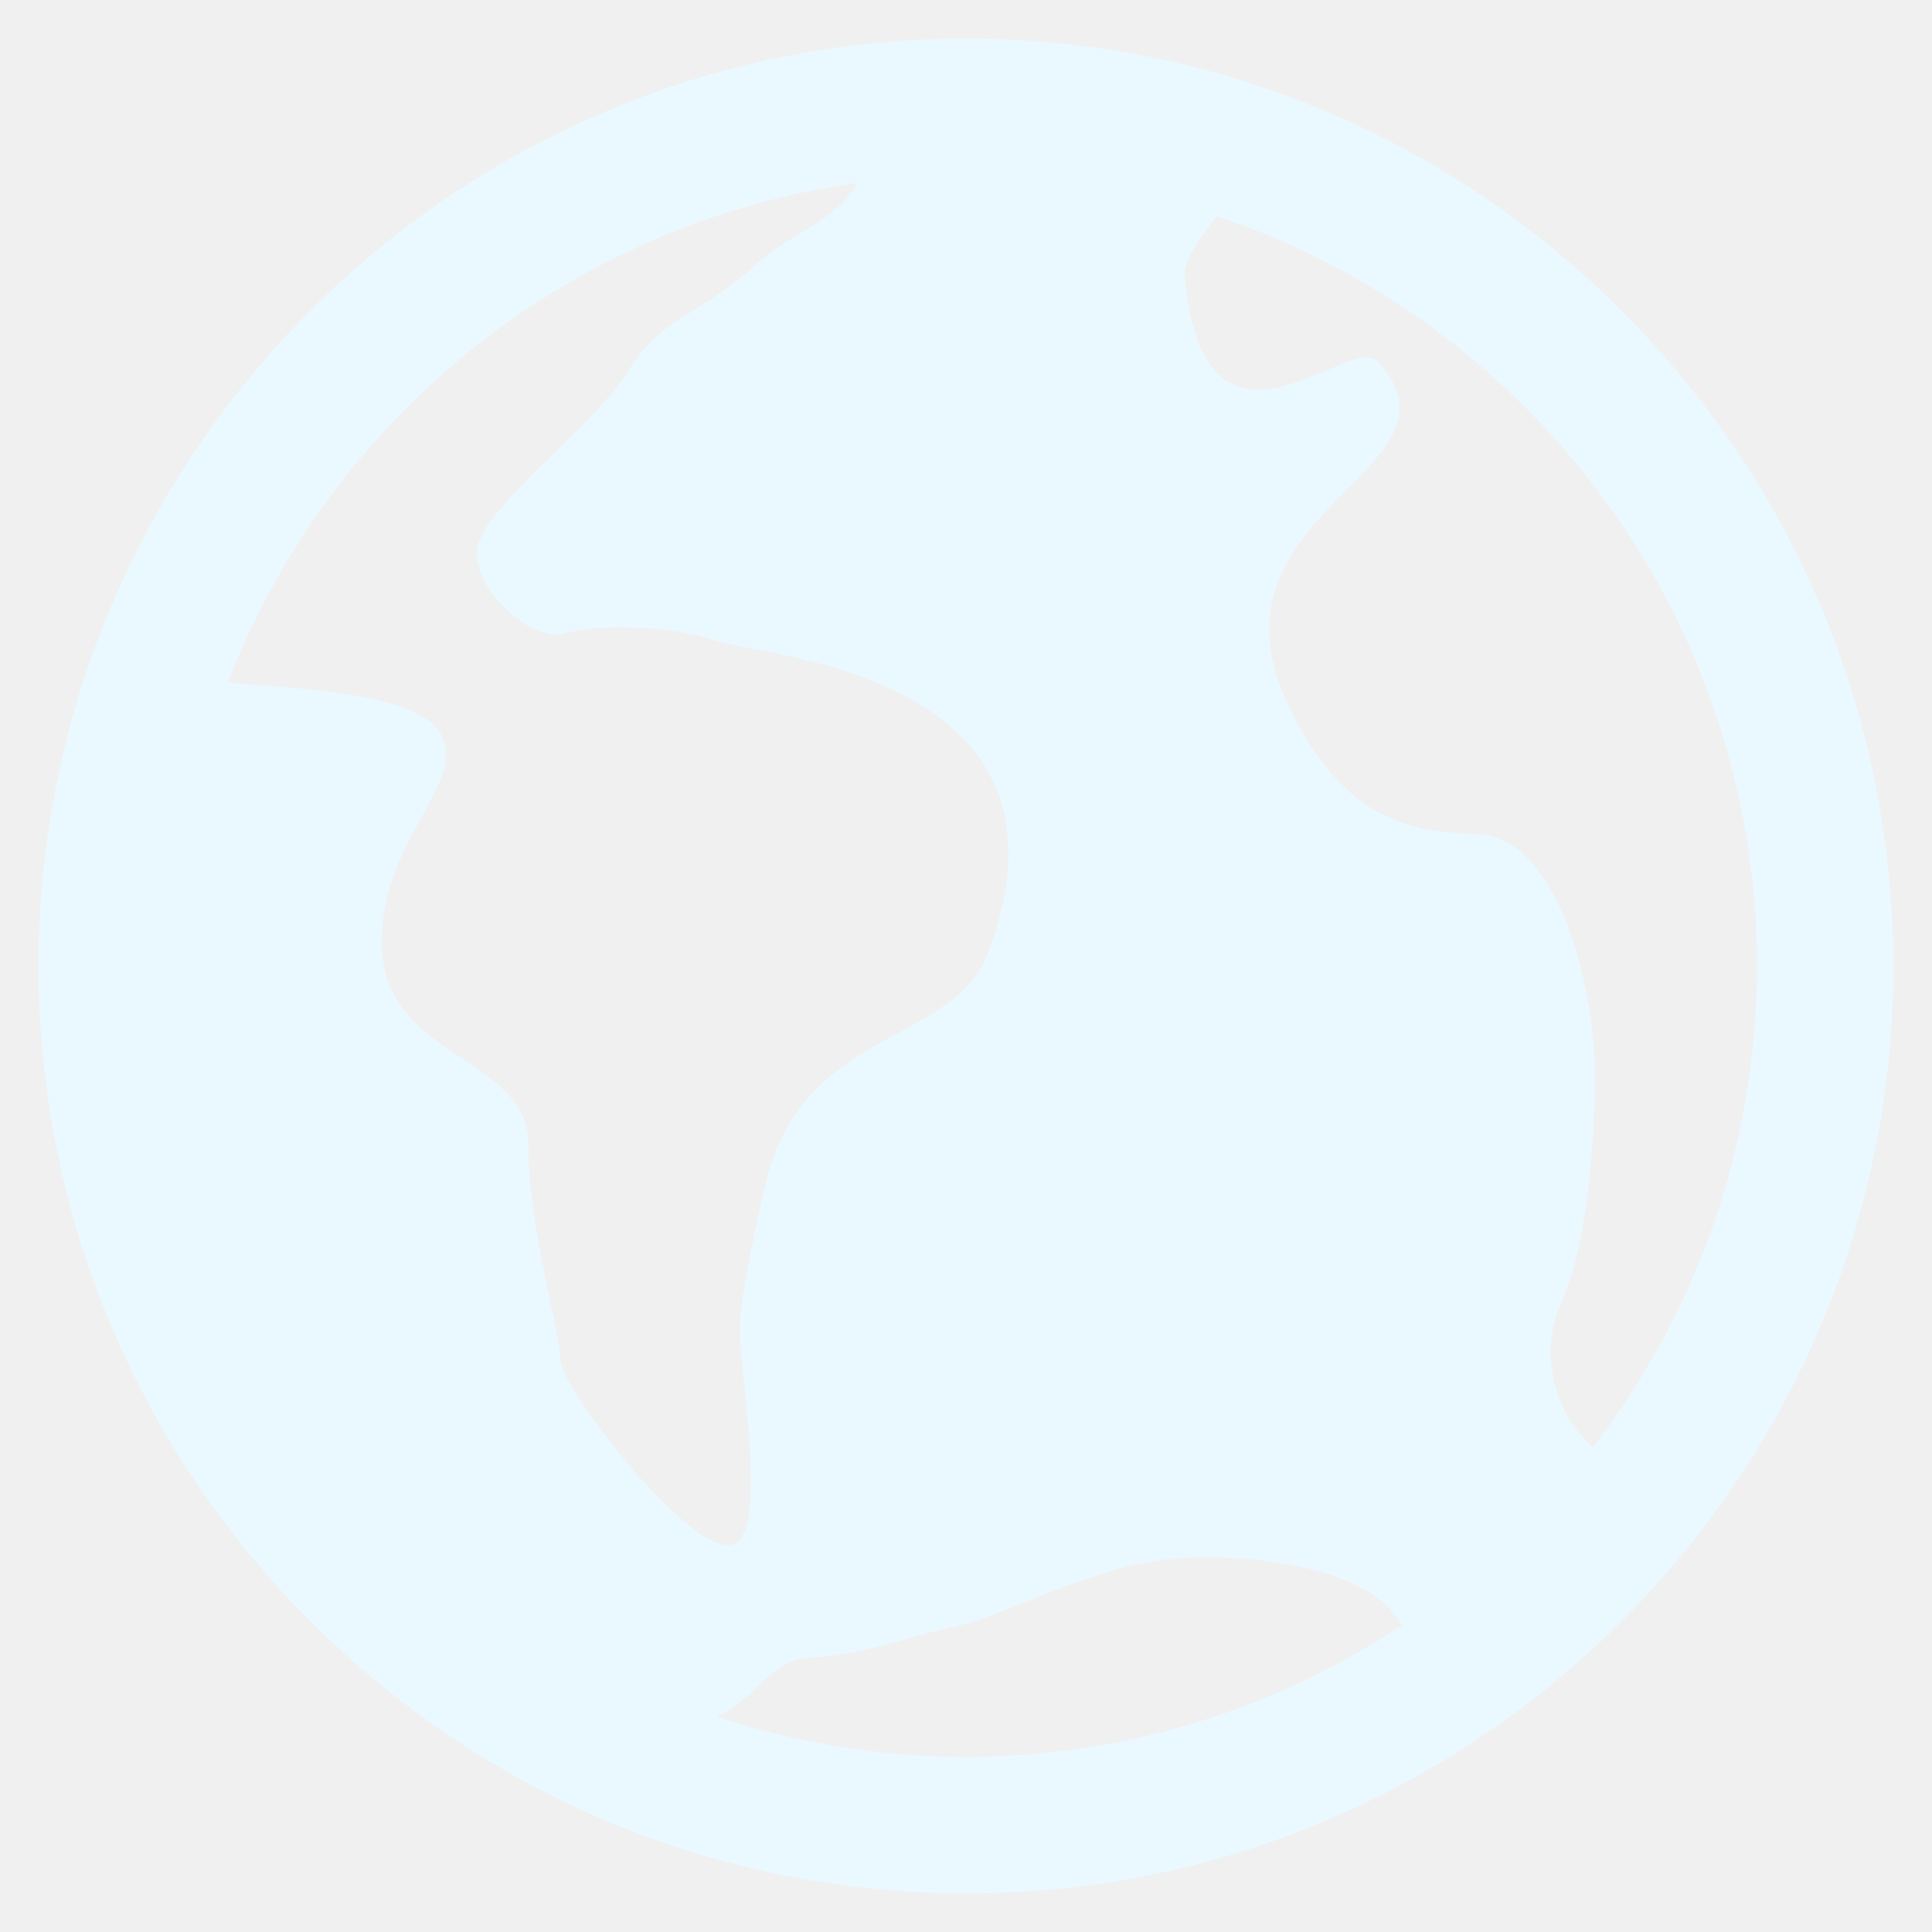
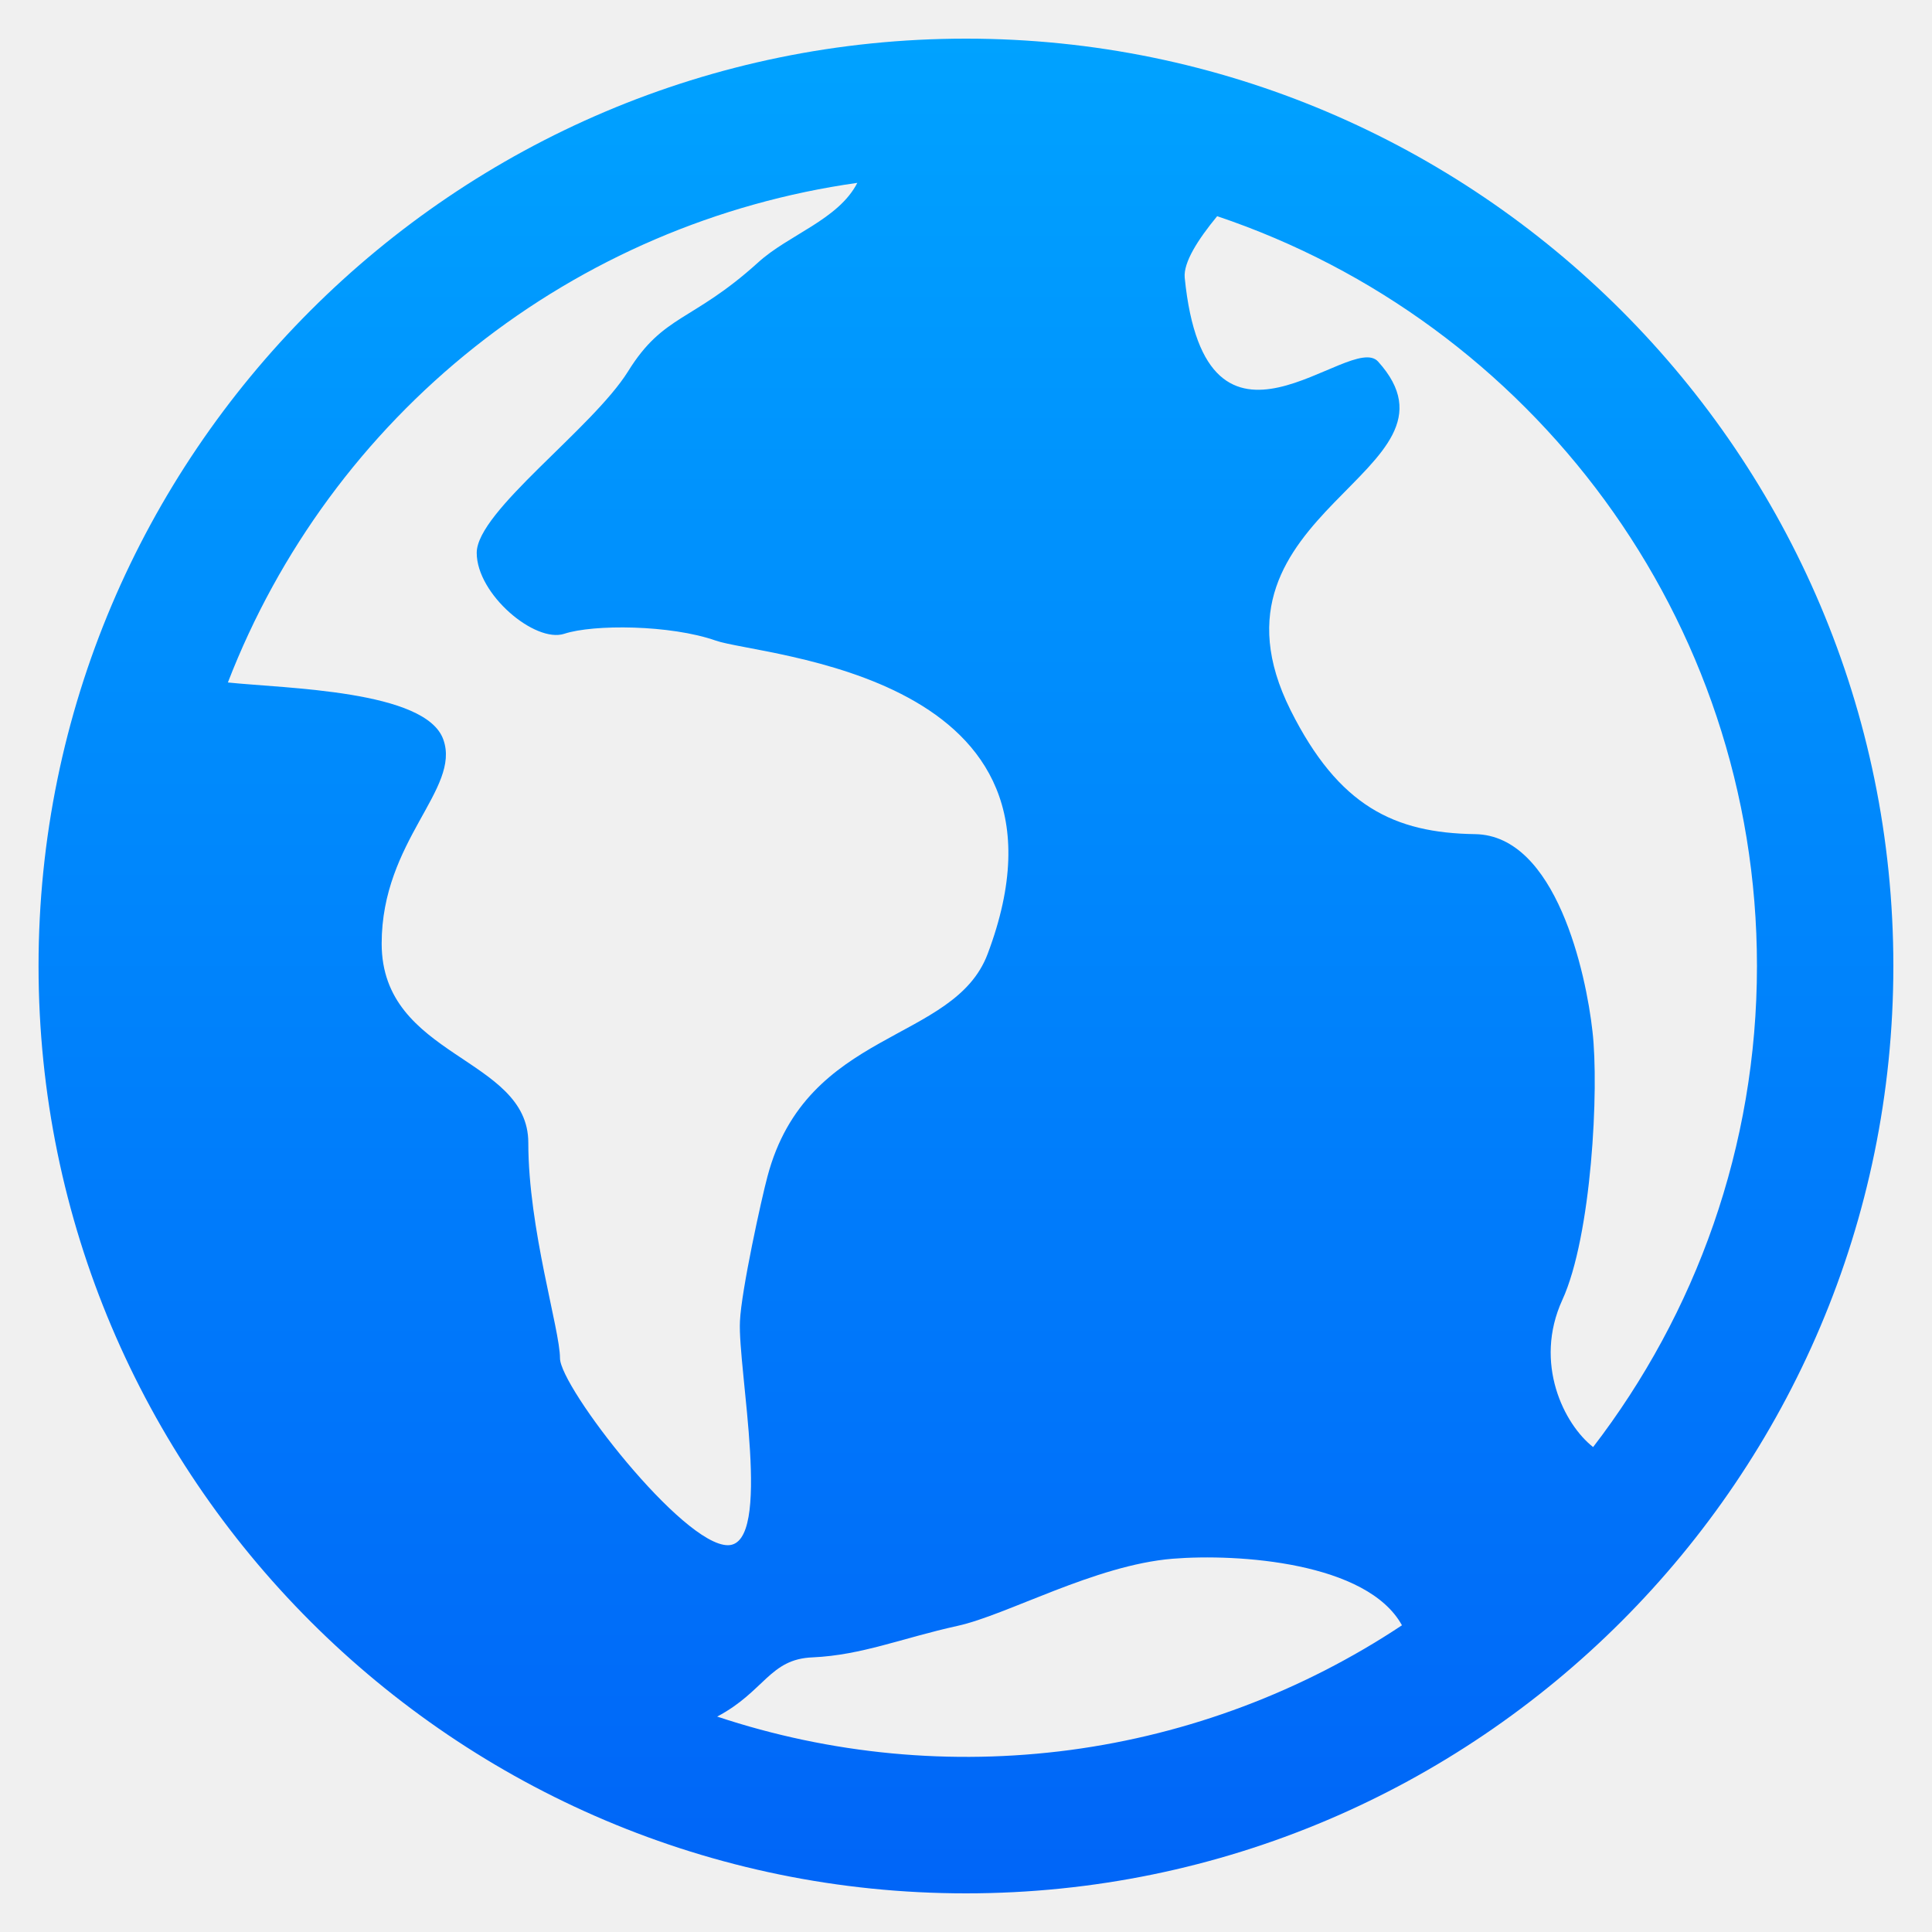
- <svg xmlns="http://www.w3.org/2000/svg" preserveAspectRatio="none" overflow="visible" style="display: block;" width="20" height="20" viewBox="0 0 20 20" fill="none">
+ <svg xmlns="http://www.w3.org/2000/svg" preserveAspectRatio="none" overflow="visible" style="display: block;" width="40" height="40" viewBox="0 0 20 20" fill="none">
  <g id="entypo:globe" clip-path="url(#clip0_0_832)">
-     <path id="Vector" d="M10 0.4C4.705 0.4 0.399 4.707 0.399 10C0.399 15.293 4.705 19.6 10 19.6C15.293 19.6 19.6 15.293 19.6 10C19.6 4.707 15.293 0.4 10 0.4ZM18.188 10C18.188 11.873 17.552 13.6 16.492 14.98C16.192 14.746 15.873 14.113 16.173 13.457C16.476 12.797 16.555 11.269 16.485 10.674C16.419 10.08 16.11 8.649 15.271 8.635C14.433 8.623 13.858 8.346 13.36 7.352C12.327 5.284 15.299 4.887 14.266 3.743C13.977 3.421 12.483 5.065 12.264 2.874C12.25 2.717 12.399 2.482 12.6 2.238C15.844 3.328 18.188 6.395 18.188 10ZM8.875 1.893C8.679 2.275 8.162 2.43 7.848 2.717C7.164 3.336 6.87 3.25 6.502 3.844C6.131 4.438 4.935 5.293 4.935 5.723C4.935 6.153 5.539 6.659 5.841 6.561C6.143 6.461 6.94 6.467 7.408 6.631C7.877 6.797 11.322 6.963 10.224 9.875C9.876 10.801 8.351 10.645 7.945 12.178C7.884 12.403 7.673 13.364 7.66 13.678C7.635 14.164 8.004 15.996 7.535 15.996C7.064 15.996 5.797 14.357 5.797 14.06C5.797 13.763 5.469 12.722 5.469 11.83C5.469 10.938 3.951 10.953 3.951 9.768C3.951 8.7 4.774 8.168 4.589 7.655C4.408 7.145 2.962 7.128 2.359 7.065C2.886 5.701 3.768 4.502 4.913 3.593C6.059 2.683 7.427 2.097 8.875 1.893ZM7.424 17.77C7.916 17.51 7.966 17.174 8.412 17.157C8.922 17.134 9.337 16.958 9.912 16.831C10.422 16.72 11.335 16.202 12.138 16.136C12.816 16.081 14.153 16.171 14.513 16.825C13.481 17.51 12.306 17.952 11.078 18.116C9.849 18.279 8.6 18.161 7.424 17.77Z" fill="#EAF9FF" />
+     <path id="Vector" d="M10 0.4C4.705 0.4 0.399 4.707 0.399 10C0.399 15.293 4.705 19.6 10 19.6C15.293 19.6 19.6 15.293 19.6 10C19.6 4.707 15.293 0.4 10 0.4ZM18.188 10C18.188 11.873 17.552 13.6 16.492 14.98C16.192 14.746 15.873 14.113 16.173 13.457C16.476 12.797 16.555 11.269 16.485 10.674C16.419 10.08 16.11 8.649 15.271 8.635C14.433 8.623 13.858 8.346 13.36 7.352C12.327 5.284 15.299 4.887 14.266 3.743C13.977 3.421 12.483 5.065 12.264 2.874C12.25 2.717 12.399 2.482 12.6 2.238C15.844 3.328 18.188 6.395 18.188 10ZM8.875 1.893C8.679 2.275 8.162 2.43 7.848 2.717C7.164 3.336 6.87 3.25 6.502 3.844C6.131 4.438 4.935 5.293 4.935 5.723C4.935 6.153 5.539 6.659 5.841 6.561C6.143 6.461 6.94 6.467 7.408 6.631C7.877 6.797 11.322 6.963 10.224 9.875C9.876 10.801 8.351 10.645 7.945 12.178C7.884 12.403 7.673 13.364 7.66 13.678C7.635 14.164 8.004 15.996 7.535 15.996C7.064 15.996 5.797 14.357 5.797 14.06C5.797 13.763 5.469 12.722 5.469 11.83C5.469 10.938 3.951 10.953 3.951 9.768C3.951 8.7 4.774 8.168 4.589 7.655C4.408 7.145 2.962 7.128 2.359 7.065C2.886 5.701 3.768 4.502 4.913 3.593C6.059 2.683 7.427 2.097 8.875 1.893ZM7.424 17.77C7.916 17.51 7.966 17.174 8.412 17.157C8.922 17.134 9.337 16.958 9.912 16.831C10.422 16.72 11.335 16.202 12.138 16.136C12.816 16.081 14.153 16.171 14.513 16.825C13.481 17.51 12.306 17.952 11.078 18.116C9.849 18.279 8.6 18.161 7.424 17.77Z" fill="url(#paint0_linear_globe)" />
  </g>
  <defs>
+     <linearGradient id="paint0_linear_globe" x1="10" y1="19.6" x2="10" y2="0.4" gradientUnits="userSpaceOnUse">
+       <stop stop-color="#0065F8" />
+       <stop offset="1" stop-color="#00A2FF" />
+     </linearGradient>
    <clipPath id="clip0_0_832">
      <rect width="20" height="20" fill="white" />
    </clipPath>
  </defs>
</svg>
